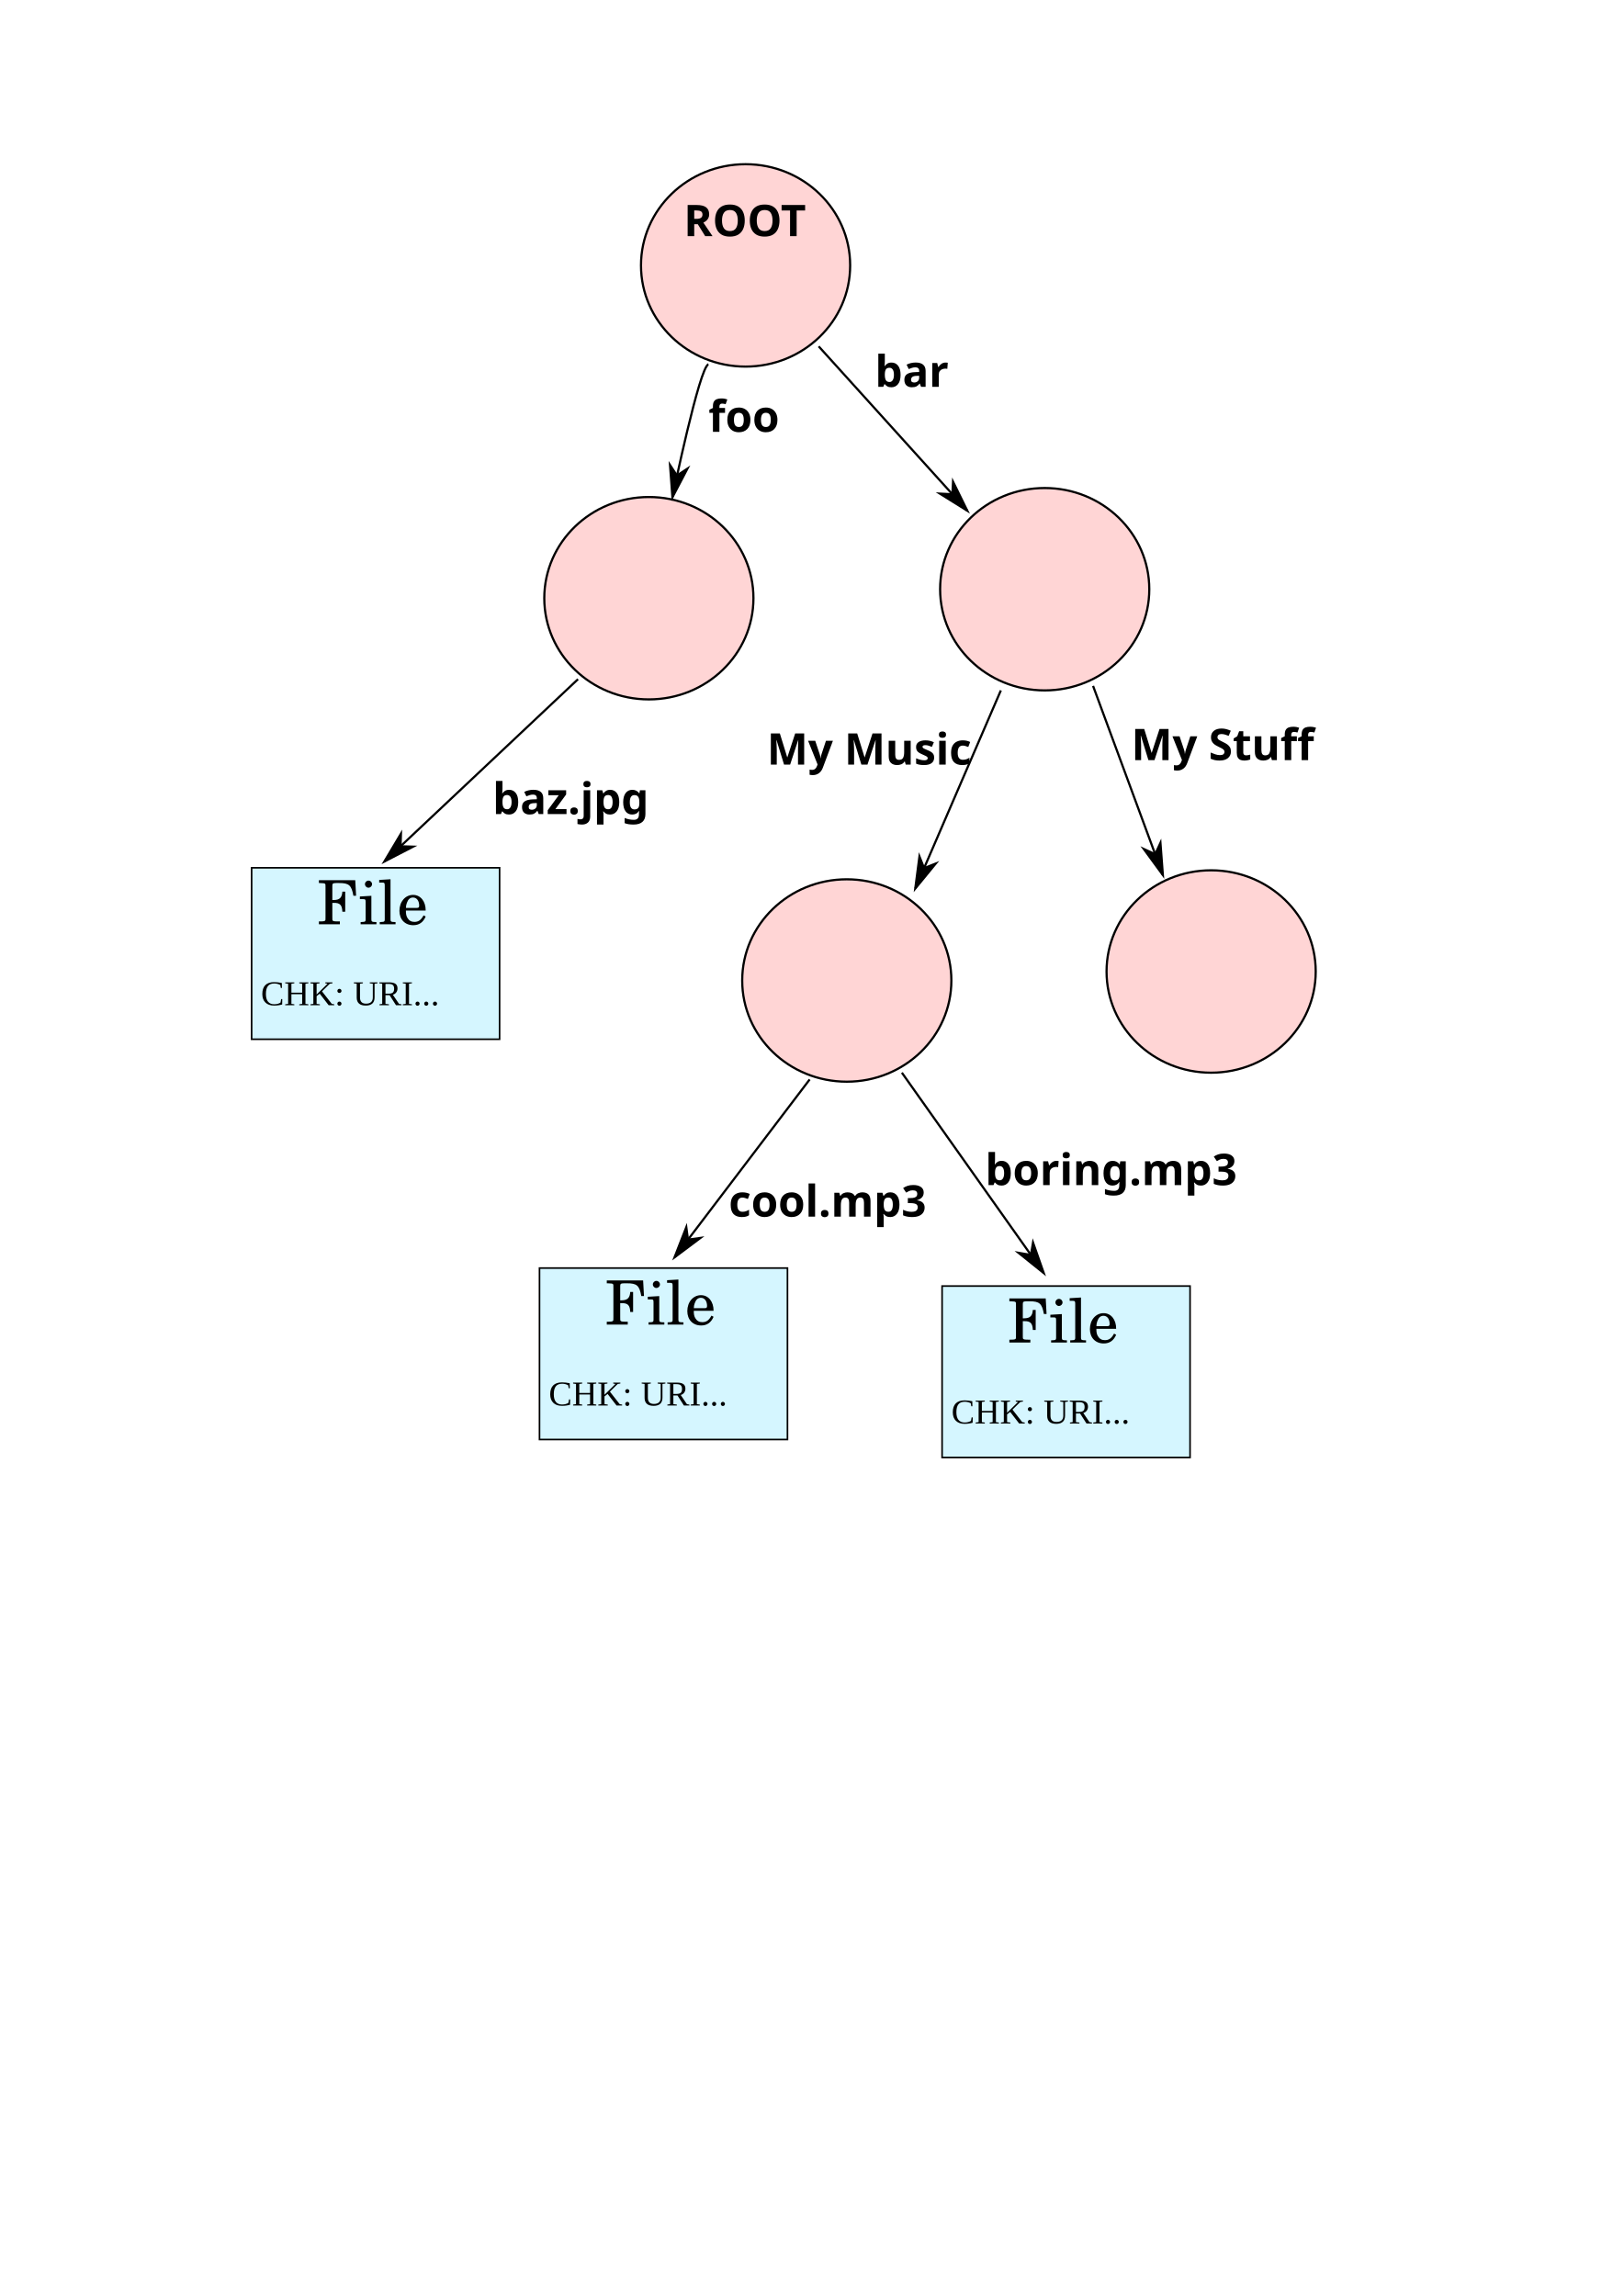
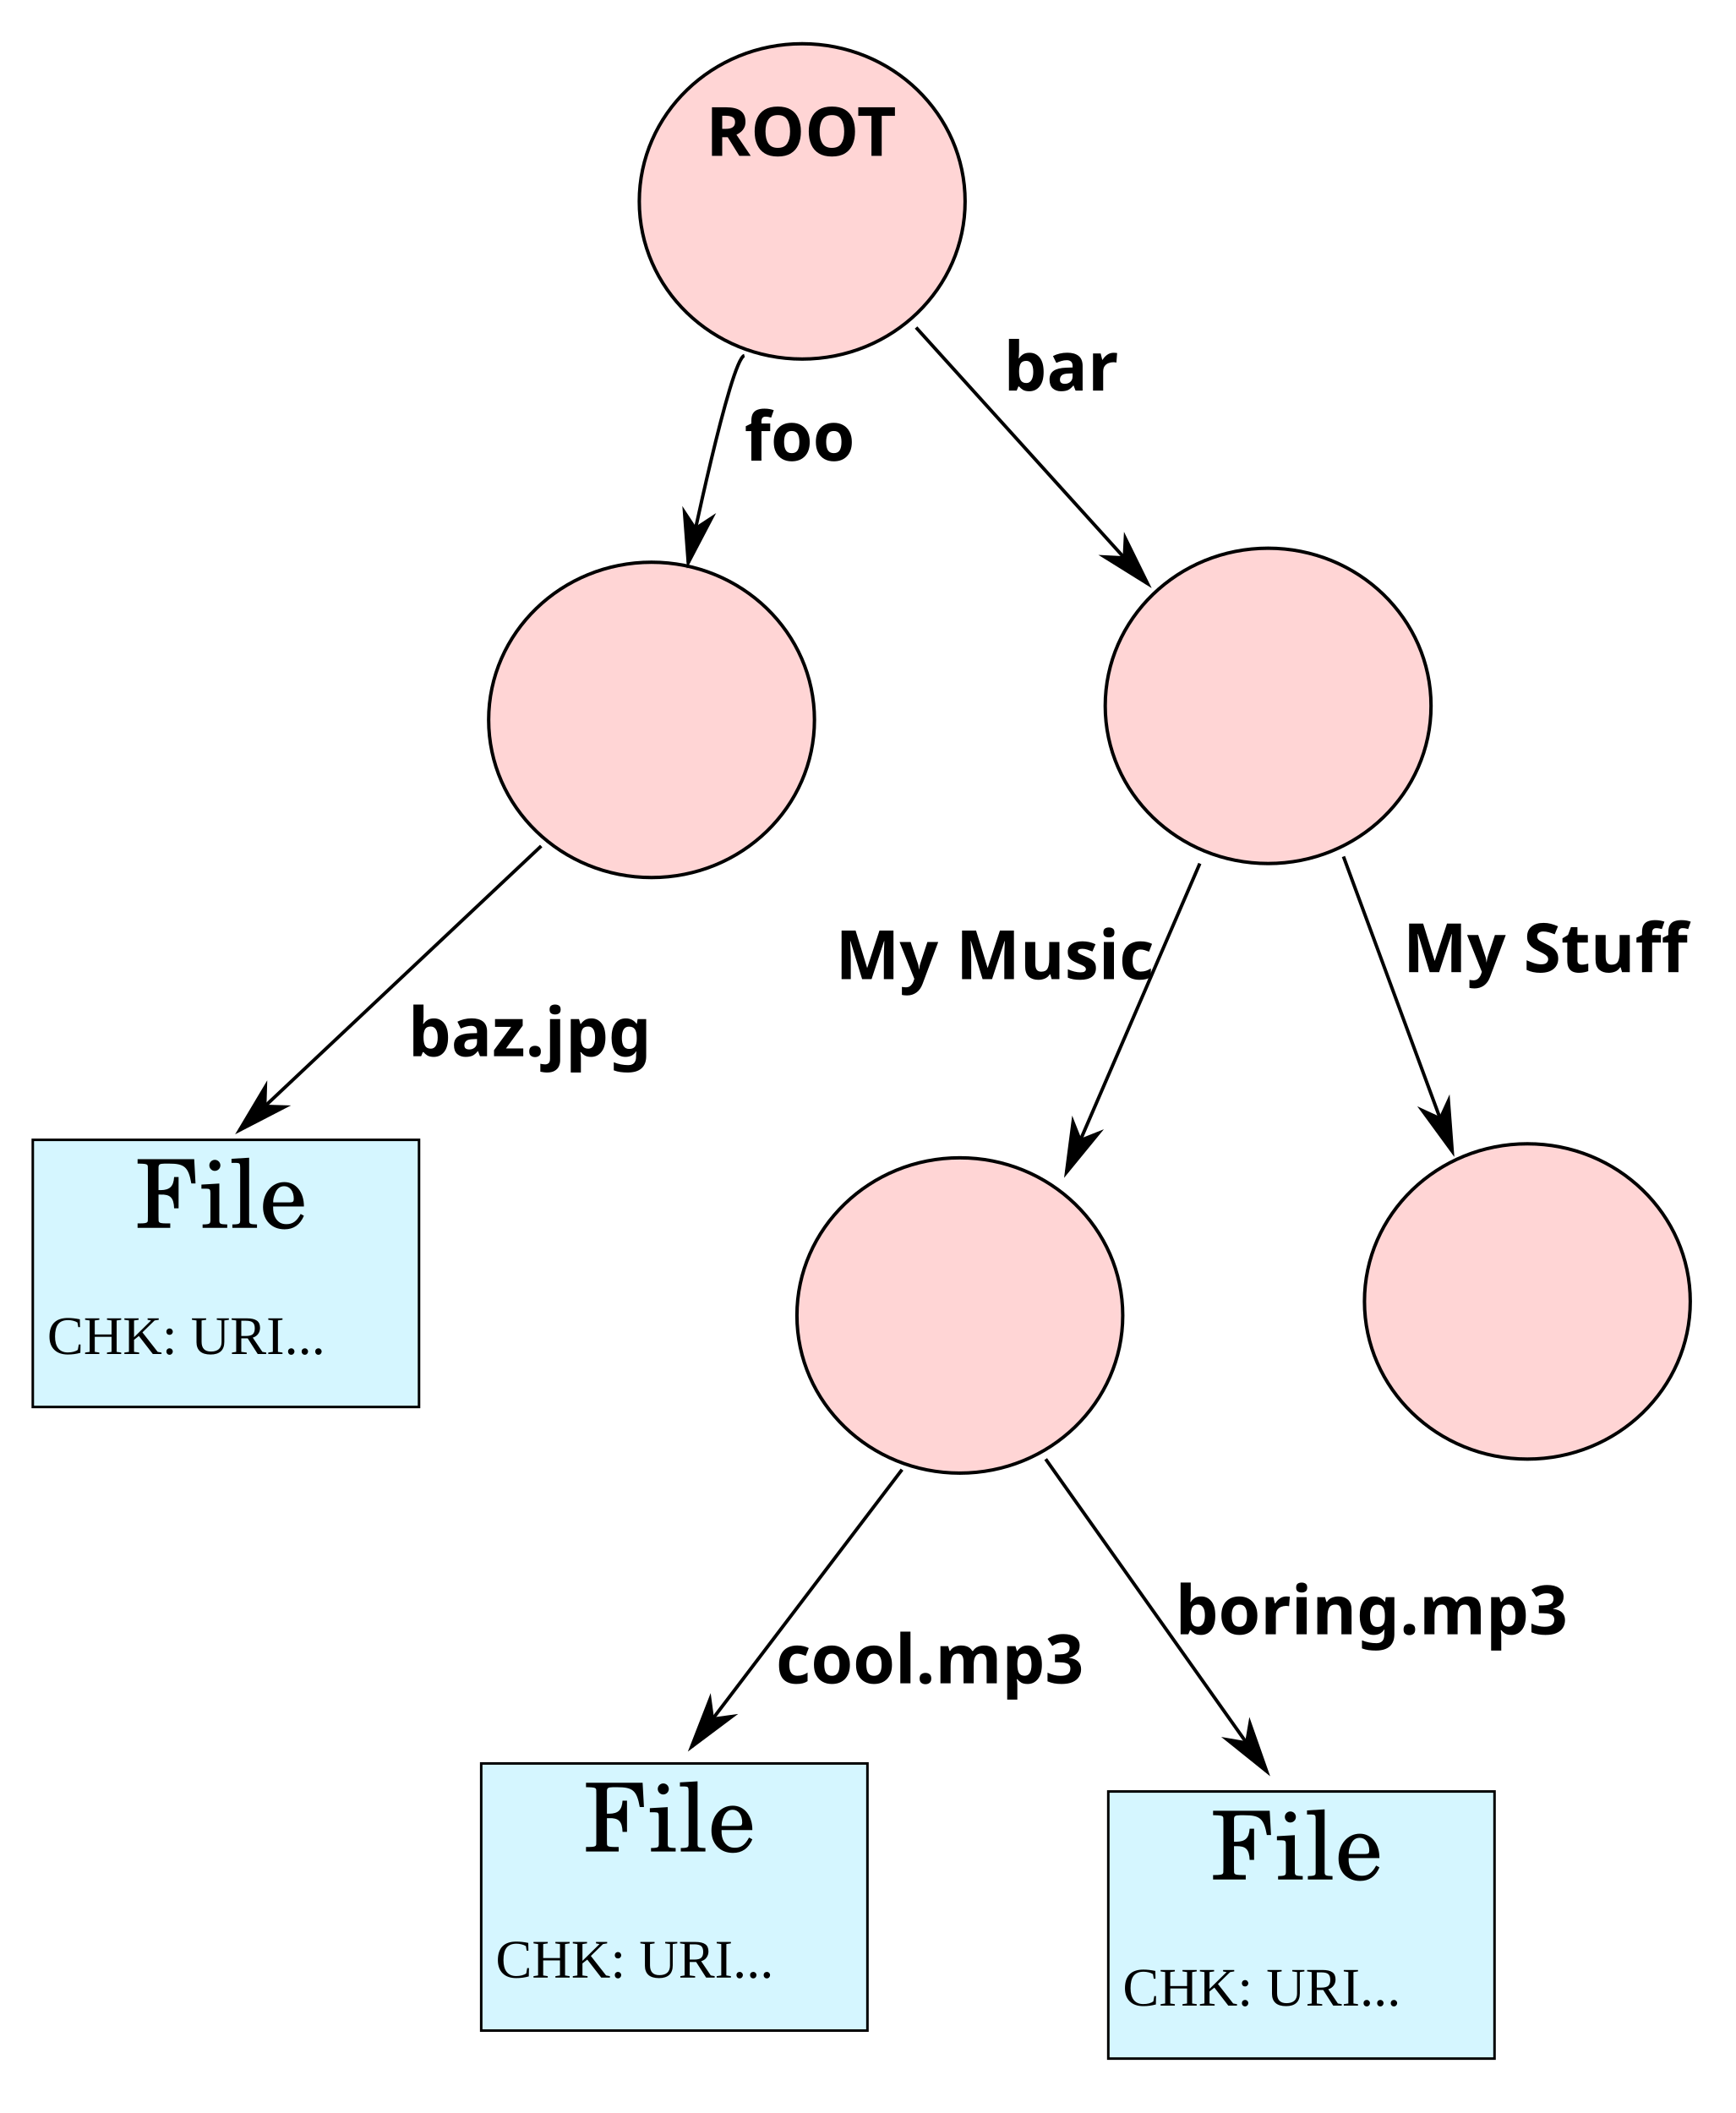
- <svg xmlns="http://www.w3.org/2000/svg" width="744.094" height="1052.362" id="svg2">
+ <svg xmlns="http://www.w3.org/2000/svg" width="510.52" height="621.65" id="svg2" version="1.0">
  <defs id="defs4">
-     <marker orient="auto" refY="0.0" refX="0.0" id="Arrow1Lend" style="overflow:visible;">
-       <path id="path3885" d="M 0.0,0.0 L 5.0,-5.0 L -12.5,0.0 L 5.0,5.0 L 0.0,0.0 z " style="fill-rule:evenodd;stroke:#000000;stroke-width:1.0pt;marker-start:none;" transform="scale(0.8) rotate(180) translate(12.5,0)" />
+     <marker orient="auto" refY="0" refX="0" id="Arrow1Lend" style="overflow:visible">
+       <path id="path3885" d="M 0,0 L 5,-5 L -12.5,0 L 5,5 L 0,0 z " style="fill-rule:evenodd;stroke:#000000;stroke-width:1pt;marker-start:none" transform="matrix(-0.8,0,0,-0.8,-10,0)" />
    </marker>
  </defs>
-   <g id="layer1">
-     <path style="fill:#ffd5d5;fill-rule:evenodd;stroke:black;stroke-width:1px;stroke-linecap:butt;stroke-linejoin:miter;stroke-opacity:1" id="path1872" d="M 188.617 122.677 A 47.927 46.381 0 1 1  92.762,122.677 A 47.927 46.381 0 1 1  188.617 122.677 z" transform="translate(200.9852,-1.030697)" />
-     <path d="M 188.617 122.677 A 47.927 46.381 0 1 1  92.762,122.677 A 47.927 46.381 0 1 1  188.617 122.677 z" id="path1874" style="fill:#ffd5d5;fill-rule:evenodd;stroke:black;stroke-width:1px;stroke-linecap:butt;stroke-linejoin:miter;stroke-opacity:1" transform="translate(156.6654,151.5119)" />
-     <path transform="translate(338.0674,147.3891)" style="fill:#ffd5d5;fill-rule:evenodd;stroke:black;stroke-width:1px;stroke-linecap:butt;stroke-linejoin:miter;stroke-opacity:1" id="path1876" d="M 188.617 122.677 A 47.927 46.381 0 1 1  92.762,122.677 A 47.927 46.381 0 1 1  188.617 122.677 z" />
-     <path d="M 188.617 122.677 A 47.927 46.381 0 1 1  92.762,122.677 A 47.927 46.381 0 1 1  188.617 122.677 z" id="path1878" style="fill:#ffd5d5;fill-rule:evenodd;stroke:black;stroke-width:1px;stroke-linecap:butt;stroke-linejoin:miter;stroke-opacity:1" transform="translate(247.3663,326.7297)" />
-     <path transform="translate(414.3386,322.6069)" style="fill:#ffd5d5;fill-rule:evenodd;stroke:black;stroke-width:1px;stroke-linecap:butt;stroke-linejoin:miter;stroke-opacity:1" id="path1880" d="M 188.617 122.677 A 47.927 46.381 0 1 1  92.762,122.677 A 47.927 46.381 0 1 1  188.617 122.677 z" />
-     <g id="g2783">
-       <rect y="397.743" x="115.309" height="78.59" width="113.633" id="rect1882" style="fill:#d5f6ff;stroke:black;stroke-width:0.743;stroke-opacity:1" />
-       <text id="text2775" y="423.639" x="145.328" style="font-size:28px;font-style:normal;font-variant:normal;font-weight:normal;font-stretch:normal;text-align:start;line-height:100%;writing-mode:lr-tb;text-anchor:start;fill:black;fill-opacity:1;stroke:none;stroke-width:1px;stroke-linecap:butt;stroke-linejoin:miter;stroke-opacity:1;font-family:Century Schoolbook L" xml:space="preserve">
+   <g id="layer1" transform="translate(-114.9377,-74.76479)">
+     <path style="fill:#ffd5d5;fill-rule:evenodd;stroke:#000000;stroke-width:1px;stroke-linecap:butt;stroke-linejoin:miter;stroke-opacity:1" id="path1872" d="M 188.617 122.677 A 47.927 46.381 0 1 1  92.762,122.677 A 47.927 46.381 0 1 1  188.617 122.677 z" transform="translate(210.2614,11.33762)" />
+     <path d="M 188.617 122.677 A 47.927 46.381 0 1 1  92.762,122.677 A 47.927 46.381 0 1 1  188.617 122.677 z" id="path1874" style="fill:#ffd5d5;fill-rule:evenodd;stroke:#000000;stroke-width:1px;stroke-linecap:butt;stroke-linejoin:miter;stroke-opacity:1" transform="translate(165.9416,163.8802)" />
+     <path transform="translate(347.3436,159.7574)" style="fill:#ffd5d5;fill-rule:evenodd;stroke:#000000;stroke-width:1px;stroke-linecap:butt;stroke-linejoin:miter;stroke-opacity:1" id="path1876" d="M 188.617 122.677 A 47.927 46.381 0 1 1  92.762,122.677 A 47.927 46.381 0 1 1  188.617 122.677 z" />
+     <path d="M 188.617 122.677 A 47.927 46.381 0 1 1  92.762,122.677 A 47.927 46.381 0 1 1  188.617 122.677 z" id="path1878" style="fill:#ffd5d5;fill-rule:evenodd;stroke:#000000;stroke-width:1px;stroke-linecap:butt;stroke-linejoin:miter;stroke-opacity:1" transform="translate(256.6425,339.098)" />
+     <path transform="translate(423.6148,334.9752)" style="fill:#ffd5d5;fill-rule:evenodd;stroke:#000000;stroke-width:1px;stroke-linecap:butt;stroke-linejoin:miter;stroke-opacity:1" id="path1880" d="M 188.617 122.677 A 47.927 46.381 0 1 1  92.762,122.677 A 47.927 46.381 0 1 1  188.617 122.677 z" />
+     <g id="g2783" transform="translate(9.276241,12.36832)">
+       <rect y="397.743" x="115.309" height="78.59" width="113.633" id="rect1882" style="fill:#d5f6ff;stroke:#000000;stroke-width:0.743;stroke-opacity:1" />
+       <text id="text2775" y="423.639" x="145.328" style="font-size:28px;font-style:normal;font-variant:normal;font-weight:normal;font-stretch:normal;text-align:start;line-height:100%;writing-mode:lr-tb;text-anchor:start;fill:#000000;fill-opacity:1;stroke:none;stroke-width:1px;stroke-linecap:butt;stroke-linejoin:miter;stroke-opacity:1;font-family:Century Schoolbook L" xml:space="preserve">
        <tspan y="423.639" x="145.328" id="tspan2777">File</tspan>
      </text>
-       <text id="text2779" y="460.744" x="119.56" style="font-size:16px;font-style:normal;font-variant:normal;font-weight:normal;font-stretch:normal;text-align:start;line-height:100%;writing-mode:lr-tb;text-anchor:start;fill:black;fill-opacity:1;stroke:none;stroke-width:1px;stroke-linecap:butt;stroke-linejoin:miter;stroke-opacity:1;font-family:Courier 10 Pitch" xml:space="preserve">
+       <text id="text2779" y="460.744" x="119.56" style="font-size:16px;font-style:normal;font-variant:normal;font-weight:normal;font-stretch:normal;text-align:start;line-height:100%;writing-mode:lr-tb;text-anchor:start;fill:#000000;fill-opacity:1;stroke:none;stroke-width:1px;stroke-linecap:butt;stroke-linejoin:miter;stroke-opacity:1;font-family:Courier 10 Pitch" xml:space="preserve">
        <tspan y="460.744" x="119.56" id="tspan2781">CHK: URI...</tspan>
      </text>
    </g>
-     <g id="g2790" transform="translate(131.9288,183.4634)">
-       <rect style="fill:#d5f6ff;stroke:black;stroke-width:0.743;stroke-opacity:1" id="rect2792" width="113.633" height="78.59" x="115.309" y="397.743" />
-       <text xml:space="preserve" style="font-size:28px;font-style:normal;font-variant:normal;font-weight:normal;font-stretch:normal;text-align:start;line-height:100%;writing-mode:lr-tb;text-anchor:start;fill:black;fill-opacity:1;stroke:none;stroke-width:1px;stroke-linecap:butt;stroke-linejoin:miter;stroke-opacity:1;font-family:Century Schoolbook L" x="145.328" y="423.639" id="text2794">
+     <g id="g2790" transform="translate(141.205,195.8317)">
+       <rect style="fill:#d5f6ff;stroke:#000000;stroke-width:0.743;stroke-opacity:1" id="rect2792" width="113.633" height="78.59" x="115.309" y="397.743" />
+       <text xml:space="preserve" style="font-size:28px;font-style:normal;font-variant:normal;font-weight:normal;font-stretch:normal;text-align:start;line-height:100%;writing-mode:lr-tb;text-anchor:start;fill:#000000;fill-opacity:1;stroke:none;stroke-width:1px;stroke-linecap:butt;stroke-linejoin:miter;stroke-opacity:1;font-family:Century Schoolbook L" x="145.328" y="423.639" id="text2794">
        <tspan id="tspan2796" x="145.328" y="423.639">File</tspan>
      </text>
-       <text xml:space="preserve" style="font-size:16px;font-style:normal;font-variant:normal;font-weight:normal;font-stretch:normal;text-align:start;line-height:100%;writing-mode:lr-tb;text-anchor:start;fill:black;fill-opacity:1;stroke:none;stroke-width:1px;stroke-linecap:butt;stroke-linejoin:miter;stroke-opacity:1;font-family:Courier 10 Pitch" x="119.56" y="460.744" id="text2798">
+       <text xml:space="preserve" style="font-size:16px;font-style:normal;font-variant:normal;font-weight:normal;font-stretch:normal;text-align:start;line-height:100%;writing-mode:lr-tb;text-anchor:start;fill:#000000;fill-opacity:1;stroke:none;stroke-width:1px;stroke-linecap:butt;stroke-linejoin:miter;stroke-opacity:1;font-family:Courier 10 Pitch" x="119.56" y="460.744" id="text2798">
        <tspan id="tspan2800" x="119.56" y="460.744">CHK: URI...</tspan>
      </text>
    </g>
-     <g transform="translate(316.4229,191.7089)" id="g2802">
-       <rect y="397.743" x="115.309" height="78.59" width="113.633" id="rect2804" style="fill:#d5f6ff;stroke:black;stroke-width:0.743;stroke-opacity:1" />
-       <text id="text2806" y="423.639" x="145.328" style="font-size:28px;font-style:normal;font-variant:normal;font-weight:normal;font-stretch:normal;text-align:start;line-height:100%;writing-mode:lr-tb;text-anchor:start;fill:black;fill-opacity:1;stroke:none;stroke-width:1px;stroke-linecap:butt;stroke-linejoin:miter;stroke-opacity:1;font-family:Century Schoolbook L" xml:space="preserve">
+     <g transform="translate(325.6991,204.0772)" id="g2802">
+       <rect y="397.743" x="115.309" height="78.59" width="113.633" id="rect2804" style="fill:#d5f6ff;stroke:#000000;stroke-width:0.743;stroke-opacity:1" />
+       <text id="text2806" y="423.639" x="145.328" style="font-size:28px;font-style:normal;font-variant:normal;font-weight:normal;font-stretch:normal;text-align:start;line-height:100%;writing-mode:lr-tb;text-anchor:start;fill:#000000;fill-opacity:1;stroke:none;stroke-width:1px;stroke-linecap:butt;stroke-linejoin:miter;stroke-opacity:1;font-family:Century Schoolbook L" xml:space="preserve">
        <tspan y="423.639" x="145.328" id="tspan2808">File</tspan>
      </text>
-       <text id="text2810" y="460.744" x="119.56" style="font-size:16px;font-style:normal;font-variant:normal;font-weight:normal;font-stretch:normal;text-align:start;line-height:100%;writing-mode:lr-tb;text-anchor:start;fill:black;fill-opacity:1;stroke:none;stroke-width:1px;stroke-linecap:butt;stroke-linejoin:miter;stroke-opacity:1;font-family:Courier 10 Pitch" xml:space="preserve">
+       <text id="text2810" y="460.744" x="119.56" style="font-size:16px;font-style:normal;font-variant:normal;font-weight:normal;font-stretch:normal;text-align:start;line-height:100%;writing-mode:lr-tb;text-anchor:start;fill:#000000;fill-opacity:1;stroke:none;stroke-width:1px;stroke-linecap:butt;stroke-linejoin:miter;stroke-opacity:1;font-family:Courier 10 Pitch" xml:space="preserve">
        <tspan y="460.744" x="119.56" id="tspan2812">CHK: URI...</tspan>
      </text>
    </g>
-     <path style="fill:none;fill-rule:evenodd;stroke:black;stroke-width:1px;stroke-linecap:butt;stroke-linejoin:miter;stroke-opacity:1;marker-end:url(#Arrow1Lend)" d="M 324.668,166.997 C 320.546,168.027 308.177,227.807 308.177,227.807" id="path2814" />
-     <path style="fill:none;fill-rule:evenodd;stroke:black;stroke-width:1px;stroke-linecap:butt;stroke-linejoin:miter;stroke-opacity:1;marker-end:url(#Arrow1Lend)" d="M 375.172,158.751 L 443.198,233.992" id="path2816" />
-     <path style="fill:none;fill-rule:evenodd;stroke:black;stroke-width:1px;stroke-linecap:butt;stroke-linejoin:miter;stroke-opacity:1;marker-end:url(#Arrow1Lend)" d="M 264.888,311.294 L 176.249,394.78" id="path2818" />
-     <path style="fill:none;fill-rule:evenodd;stroke:black;stroke-width:1px;stroke-linecap:butt;stroke-linejoin:miter;stroke-opacity:1;marker-end:url(#Arrow1Lend)" d="M 458.659,316.447 L 419.492,407.148" id="path2820" />
-     <path style="fill:none;fill-rule:evenodd;stroke:black;stroke-width:1px;stroke-linecap:butt;stroke-linejoin:miter;stroke-opacity:1;marker-end:url(#Arrow1Lend)" d="M 371.05,494.757 L 309.208,576.182" id="path2826" />
-     <path style="fill:none;fill-rule:evenodd;stroke:black;stroke-width:1px;stroke-linecap:butt;stroke-linejoin:miter;stroke-opacity:1;marker-end:url(#Arrow1Lend)" d="M 413.308,491.665 L 478.242,583.397" id="path2828" />
-     <path style="fill:none;fill-rule:evenodd;stroke:black;stroke-width:1px;stroke-linecap:butt;stroke-linejoin:miter;stroke-opacity:1;marker-end:url(#Arrow1Lend)" d="M 500.917,314.386 L 532.869,400.964" id="path3897" />
-     <text xml:space="preserve" style="font-size:20px;font-style:normal;font-variant:normal;font-weight:bold;font-stretch:normal;text-align:start;line-height:100%;writing-mode:lr-tb;text-anchor:start;fill:black;fill-opacity:1;stroke:none;stroke-width:1px;stroke-linecap:butt;stroke-linejoin:miter;stroke-opacity:1;font-family:Bitstream Charter" x="324.668" y="197.917" id="text3899">
-       <tspan id="tspan3901" x="324.668" y="197.917">foo</tspan>
+     <path style="fill:none;fill-rule:evenodd;stroke:#000000;stroke-width:1px;stroke-linecap:butt;stroke-linejoin:miter;marker-end:url(#Arrow1Lend);stroke-opacity:1" d="M 333.945,179.365 C 329.822,180.396 317.454,240.176 317.454,240.176" id="path2814" />
+     <path style="fill:none;fill-rule:evenodd;stroke:#000000;stroke-width:1px;stroke-linecap:butt;stroke-linejoin:miter;marker-end:url(#Arrow1Lend);stroke-opacity:1" d="M 384.449,171.119 L 452.474,246.36" id="path2816" />
+     <path style="fill:none;fill-rule:evenodd;stroke:#000000;stroke-width:1px;stroke-linecap:butt;stroke-linejoin:miter;marker-end:url(#Arrow1Lend);stroke-opacity:1" d="M 274.164,323.662 L 185.525,407.148" id="path2818" />
+     <path style="fill:none;fill-rule:evenodd;stroke:#000000;stroke-width:1px;stroke-linecap:butt;stroke-linejoin:miter;marker-end:url(#Arrow1Lend);stroke-opacity:1" d="M 467.935,328.815 L 428.768,419.516" id="path2820" />
+     <path style="fill:none;fill-rule:evenodd;stroke:#000000;stroke-width:1px;stroke-linecap:butt;stroke-linejoin:miter;marker-end:url(#Arrow1Lend);stroke-opacity:1" d="M 380.326,507.125 L 318.484,588.55" id="path2826" />
+     <path style="fill:none;fill-rule:evenodd;stroke:#000000;stroke-width:1px;stroke-linecap:butt;stroke-linejoin:miter;marker-end:url(#Arrow1Lend);stroke-opacity:1" d="M 422.584,504.033 L 487.518,595.765" id="path2828" />
+     <path style="fill:none;fill-rule:evenodd;stroke:#000000;stroke-width:1px;stroke-linecap:butt;stroke-linejoin:miter;marker-end:url(#Arrow1Lend);stroke-opacity:1" d="M 510.193,326.754 L 542.145,413.332" id="path3897" />
+     <text xml:space="preserve" style="font-size:20px;font-style:normal;font-variant:normal;font-weight:bold;font-stretch:normal;text-align:start;line-height:100%;writing-mode:lr-tb;text-anchor:start;fill:#000000;fill-opacity:1;stroke:none;stroke-width:1px;stroke-linecap:butt;stroke-linejoin:miter;stroke-opacity:1;font-family:Bitstream Charter" x="333.945" y="210.286" id="text3899">
+       <tspan id="tspan3901" x="333.945" y="210.286">foo</tspan>
    </text>
-     <text xml:space="preserve" style="font-size:20px;font-style:normal;font-variant:normal;font-weight:bold;font-stretch:normal;text-align:start;line-height:100%;writing-mode:lr-tb;text-anchor:start;fill:black;fill-opacity:1;stroke:none;stroke-width:1px;stroke-linecap:butt;stroke-linejoin:miter;stroke-opacity:1;font-family:Bitstream Charter" x="400.94" y="177.303" id="text3907">
-       <tspan id="tspan3909" x="400.94" y="177.303">bar</tspan>
+     <text xml:space="preserve" style="font-size:20px;font-style:normal;font-variant:normal;font-weight:bold;font-stretch:normal;text-align:start;line-height:100%;writing-mode:lr-tb;text-anchor:start;fill:#000000;fill-opacity:1;stroke:none;stroke-width:1px;stroke-linecap:butt;stroke-linejoin:miter;stroke-opacity:1;font-family:Bitstream Charter" x="410.216" y="189.672" id="text3907">
+       <tspan id="tspan3909" x="410.216" y="189.672">bar</tspan>
    </text>
-     <text xml:space="preserve" style="font-size:20px;font-style:normal;font-variant:normal;font-weight:bold;font-stretch:normal;text-align:start;line-height:100%;writing-mode:lr-tb;text-anchor:start;fill:black;fill-opacity:1;stroke:none;stroke-width:1px;stroke-linecap:butt;stroke-linejoin:miter;stroke-opacity:1;font-family:Bitstream Charter" x="225.722" y="373.135" id="text3911">
-       <tspan id="tspan3913" x="225.722" y="373.135">baz.jpg</tspan>
+     <text xml:space="preserve" style="font-size:20px;font-style:normal;font-variant:normal;font-weight:bold;font-stretch:normal;text-align:start;line-height:100%;writing-mode:lr-tb;text-anchor:start;fill:#000000;fill-opacity:1;stroke:none;stroke-width:1px;stroke-linecap:butt;stroke-linejoin:miter;stroke-opacity:1;font-family:Bitstream Charter" x="234.998" y="385.504" id="text3911">
+       <tspan id="tspan3913" x="234.998" y="385.504">baz.jpg</tspan>
    </text>
-     <text xml:space="preserve" style="font-size:20px;font-style:normal;font-variant:normal;font-weight:bold;font-stretch:normal;text-align:start;line-height:100%;writing-mode:lr-tb;text-anchor:start;fill:black;fill-opacity:1;stroke:none;stroke-width:1px;stroke-linecap:butt;stroke-linejoin:miter;stroke-opacity:1;font-family:Bitstream Charter" x="351.466" y="350.46" id="text3915">
-       <tspan id="tspan3917" x="351.466" y="350.46">My Music</tspan>
+     <text xml:space="preserve" style="font-size:20px;font-style:normal;font-variant:normal;font-weight:bold;font-stretch:normal;text-align:start;line-height:100%;writing-mode:lr-tb;text-anchor:start;fill:#000000;fill-opacity:1;stroke:none;stroke-width:1px;stroke-linecap:butt;stroke-linejoin:miter;stroke-opacity:1;font-family:Bitstream Charter" x="360.743" y="362.828" id="text3915">
+       <tspan id="tspan3917" x="360.743" y="362.828">My Music</tspan>
    </text>
-     <text xml:space="preserve" style="font-size:20px;font-style:normal;font-variant:normal;font-weight:bold;font-stretch:normal;text-align:start;line-height:100%;writing-mode:lr-tb;text-anchor:start;fill:black;fill-opacity:1;stroke:none;stroke-width:1px;stroke-linecap:butt;stroke-linejoin:miter;stroke-opacity:1;font-family:Bitstream Charter" x="518.439" y="348.399" id="text3919">
-       <tspan id="tspan3921" x="518.439" y="348.399">My Stuff</tspan>
+     <text xml:space="preserve" style="font-size:20px;font-style:normal;font-variant:normal;font-weight:bold;font-stretch:normal;text-align:start;line-height:100%;writing-mode:lr-tb;text-anchor:start;fill:#000000;fill-opacity:1;stroke:none;stroke-width:1px;stroke-linecap:butt;stroke-linejoin:miter;stroke-opacity:1;font-family:Bitstream Charter" x="527.715" y="360.767" id="text3919">
+       <tspan id="tspan3921" x="527.715" y="360.767">My Stuff</tspan>
    </text>
-     <text xml:space="preserve" style="font-size:20px;font-style:normal;font-variant:normal;font-weight:bold;font-stretch:normal;text-align:start;line-height:100%;writing-mode:lr-tb;text-anchor:start;fill:black;fill-opacity:1;stroke:none;stroke-width:1px;stroke-linecap:butt;stroke-linejoin:miter;stroke-opacity:1;font-family:Bitstream Charter" x="333.945" y="557.629" id="text3923">
-       <tspan id="tspan3925" x="333.945" y="557.629">cool.mp3</tspan>
+     <text xml:space="preserve" style="font-size:20px;font-style:normal;font-variant:normal;font-weight:bold;font-stretch:normal;text-align:start;line-height:100%;writing-mode:lr-tb;text-anchor:start;fill:#000000;fill-opacity:1;stroke:none;stroke-width:1px;stroke-linecap:butt;stroke-linejoin:miter;stroke-opacity:1;font-family:Bitstream Charter" x="343.221" y="569.998" id="text3923">
+       <tspan id="tspan3925" x="343.221" y="569.998">cool.mp3</tspan>
    </text>
-     <text xml:space="preserve" style="font-size:20px;font-style:normal;font-variant:normal;font-weight:bold;font-stretch:normal;text-align:start;line-height:100%;writing-mode:lr-tb;text-anchor:start;fill:black;fill-opacity:1;stroke:none;stroke-width:1px;stroke-linecap:butt;stroke-linejoin:miter;stroke-opacity:1;font-family:Bitstream Charter" x="451.444" y="543.2" id="text3927">
-       <tspan id="tspan3929" x="451.444" y="543.2">boring.mp3</tspan>
+     <text xml:space="preserve" style="font-size:20px;font-style:normal;font-variant:normal;font-weight:bold;font-stretch:normal;text-align:start;line-height:100%;writing-mode:lr-tb;text-anchor:start;fill:#000000;fill-opacity:1;stroke:none;stroke-width:1px;stroke-linecap:butt;stroke-linejoin:miter;stroke-opacity:1;font-family:Bitstream Charter" x="460.72" y="555.568" id="text3927">
+       <tspan id="tspan3929" x="460.72" y="555.568">boring.mp3</tspan>
    </text>
-     <text xml:space="preserve" style="font-size:20px;font-style:normal;font-variant:normal;font-weight:bold;font-stretch:normal;text-align:start;line-height:100%;writing-mode:lr-tb;text-anchor:start;fill:black;fill-opacity:1;stroke:none;stroke-width:1px;stroke-linecap:butt;stroke-linejoin:miter;stroke-opacity:1;font-family:Bitstream Charter" x="313.331" y="108.247" id="text3931">
-       <tspan id="tspan3933" x="313.331" y="108.247">ROOT</tspan>
+     <text xml:space="preserve" style="font-size:20px;font-style:normal;font-variant:normal;font-weight:bold;font-stretch:normal;text-align:start;line-height:100%;writing-mode:lr-tb;text-anchor:start;fill:#000000;fill-opacity:1;stroke:none;stroke-width:1px;stroke-linecap:butt;stroke-linejoin:miter;stroke-opacity:1;font-family:Bitstream Charter" x="322.607" y="120.615" id="text3931">
+       <tspan id="tspan3933" x="322.607" y="120.615">ROOT</tspan>
    </text>
  </g>
</svg>
